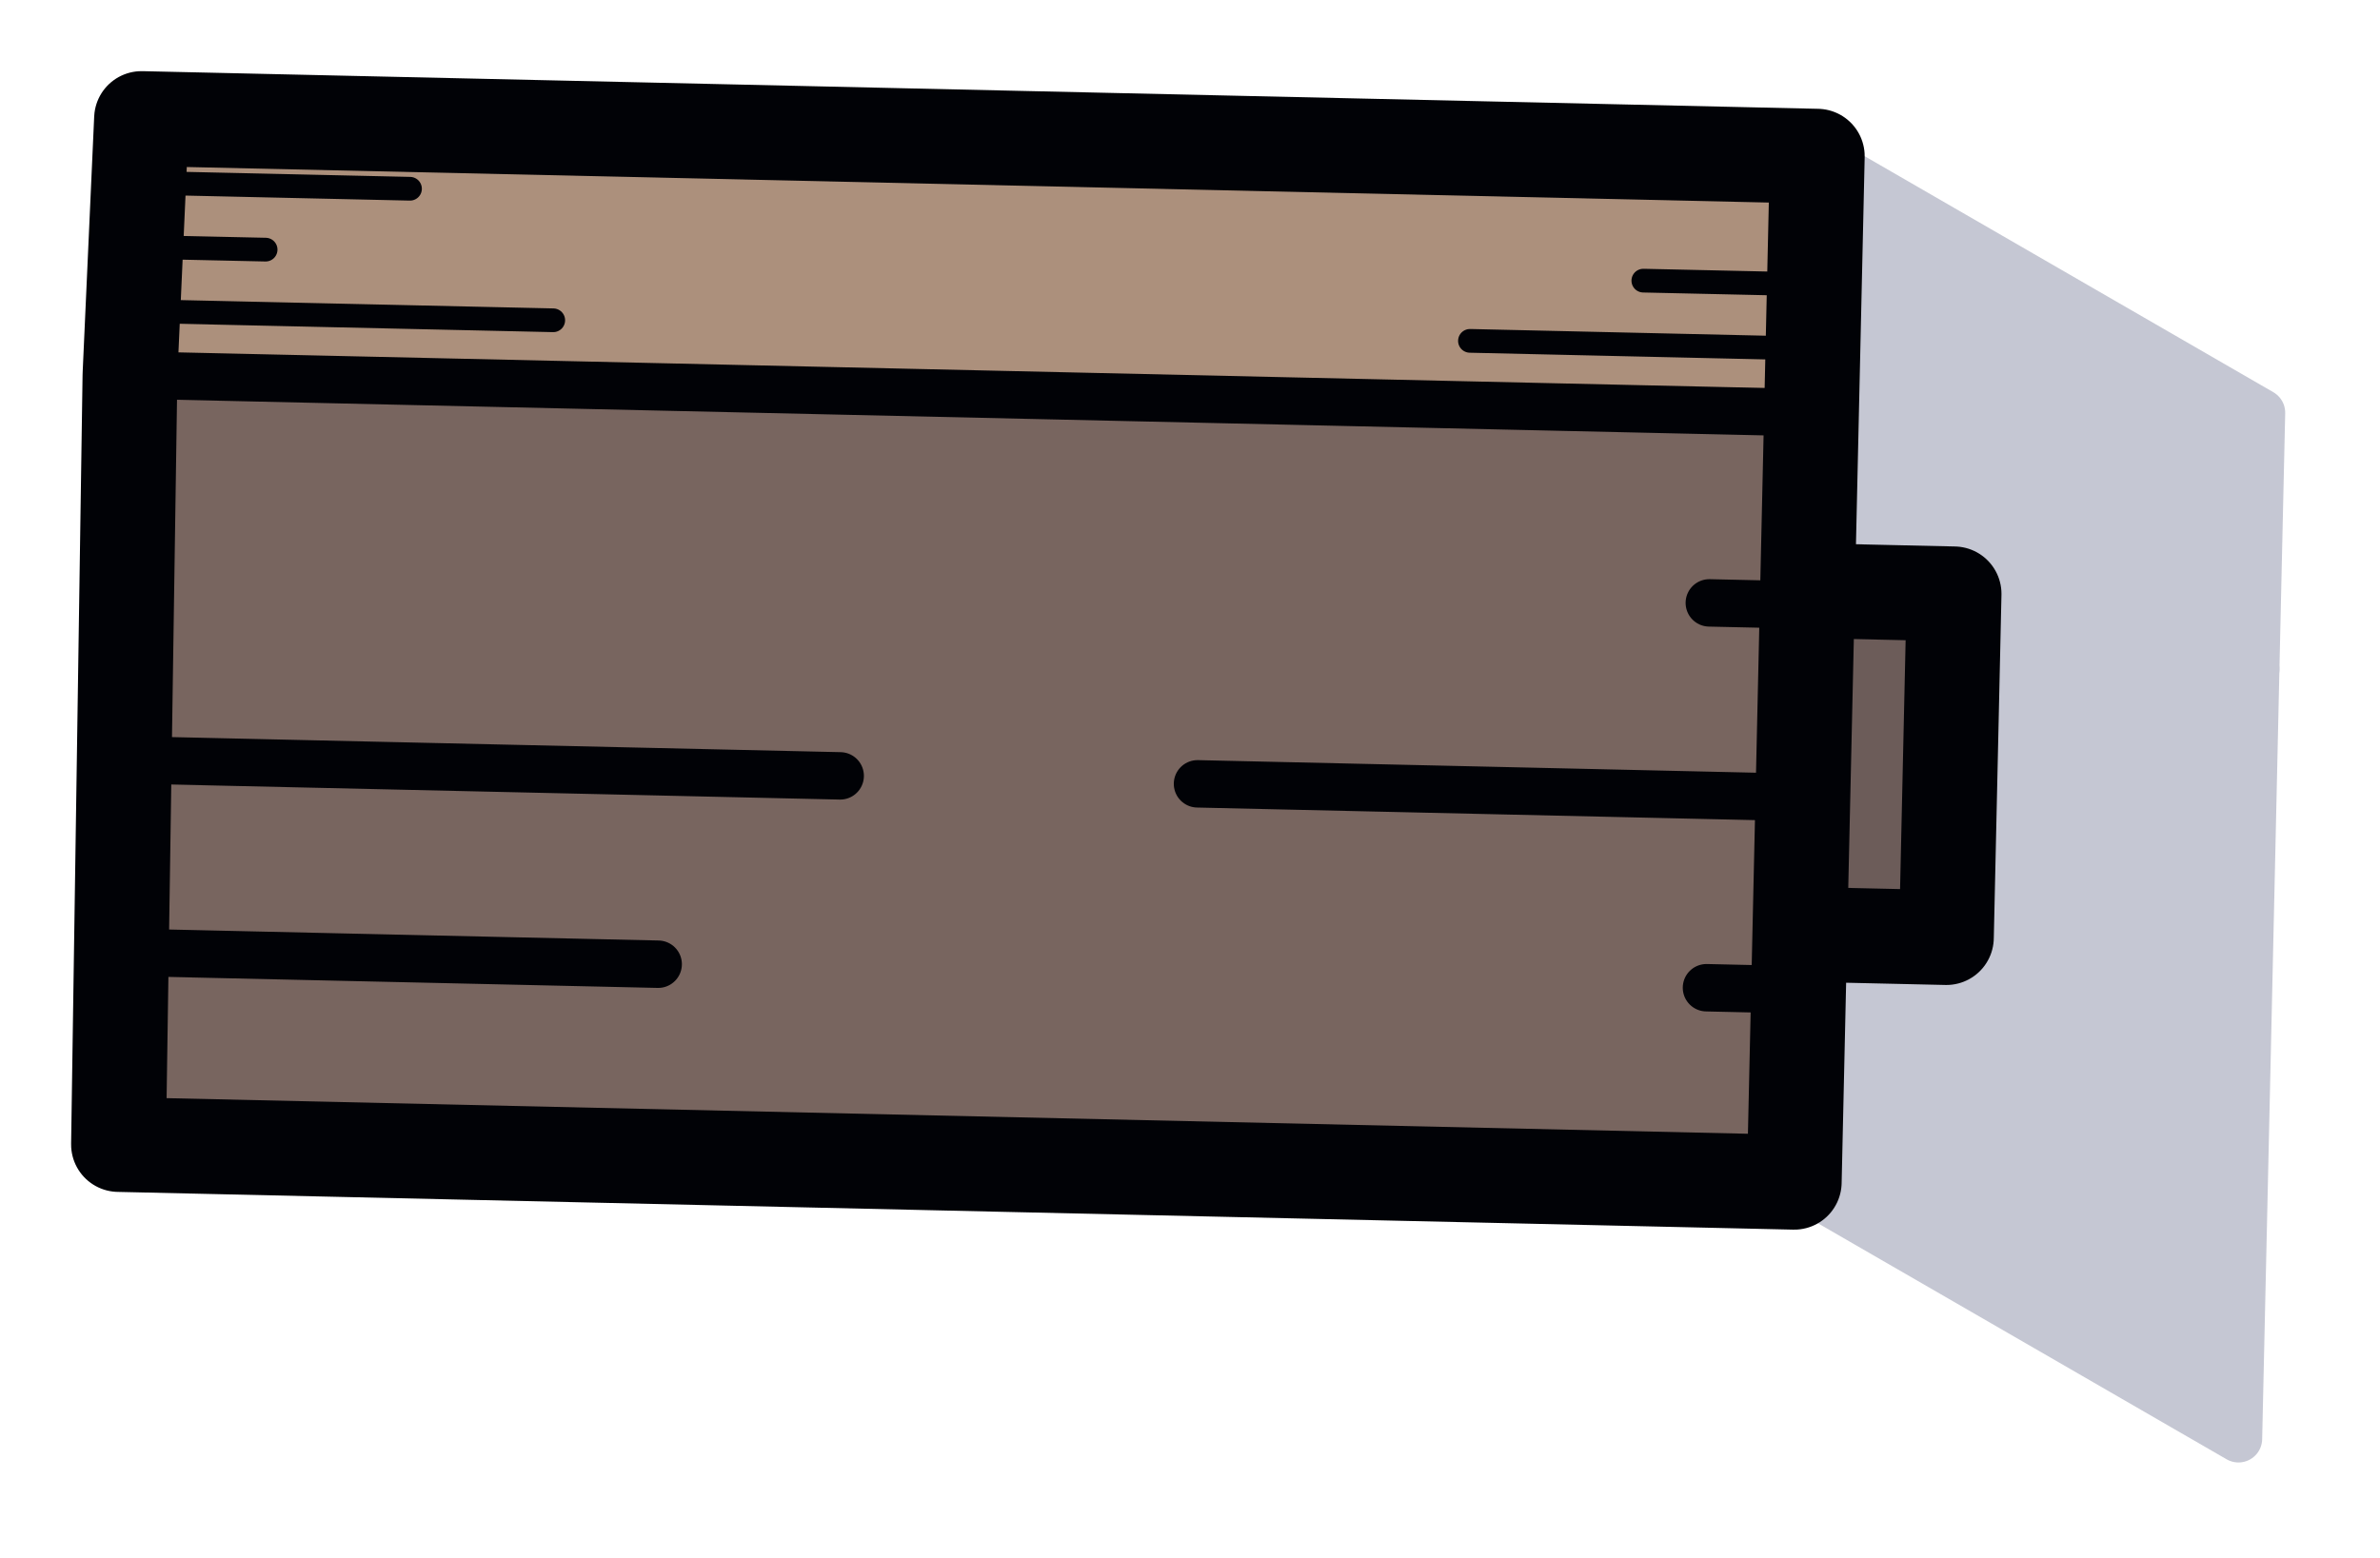
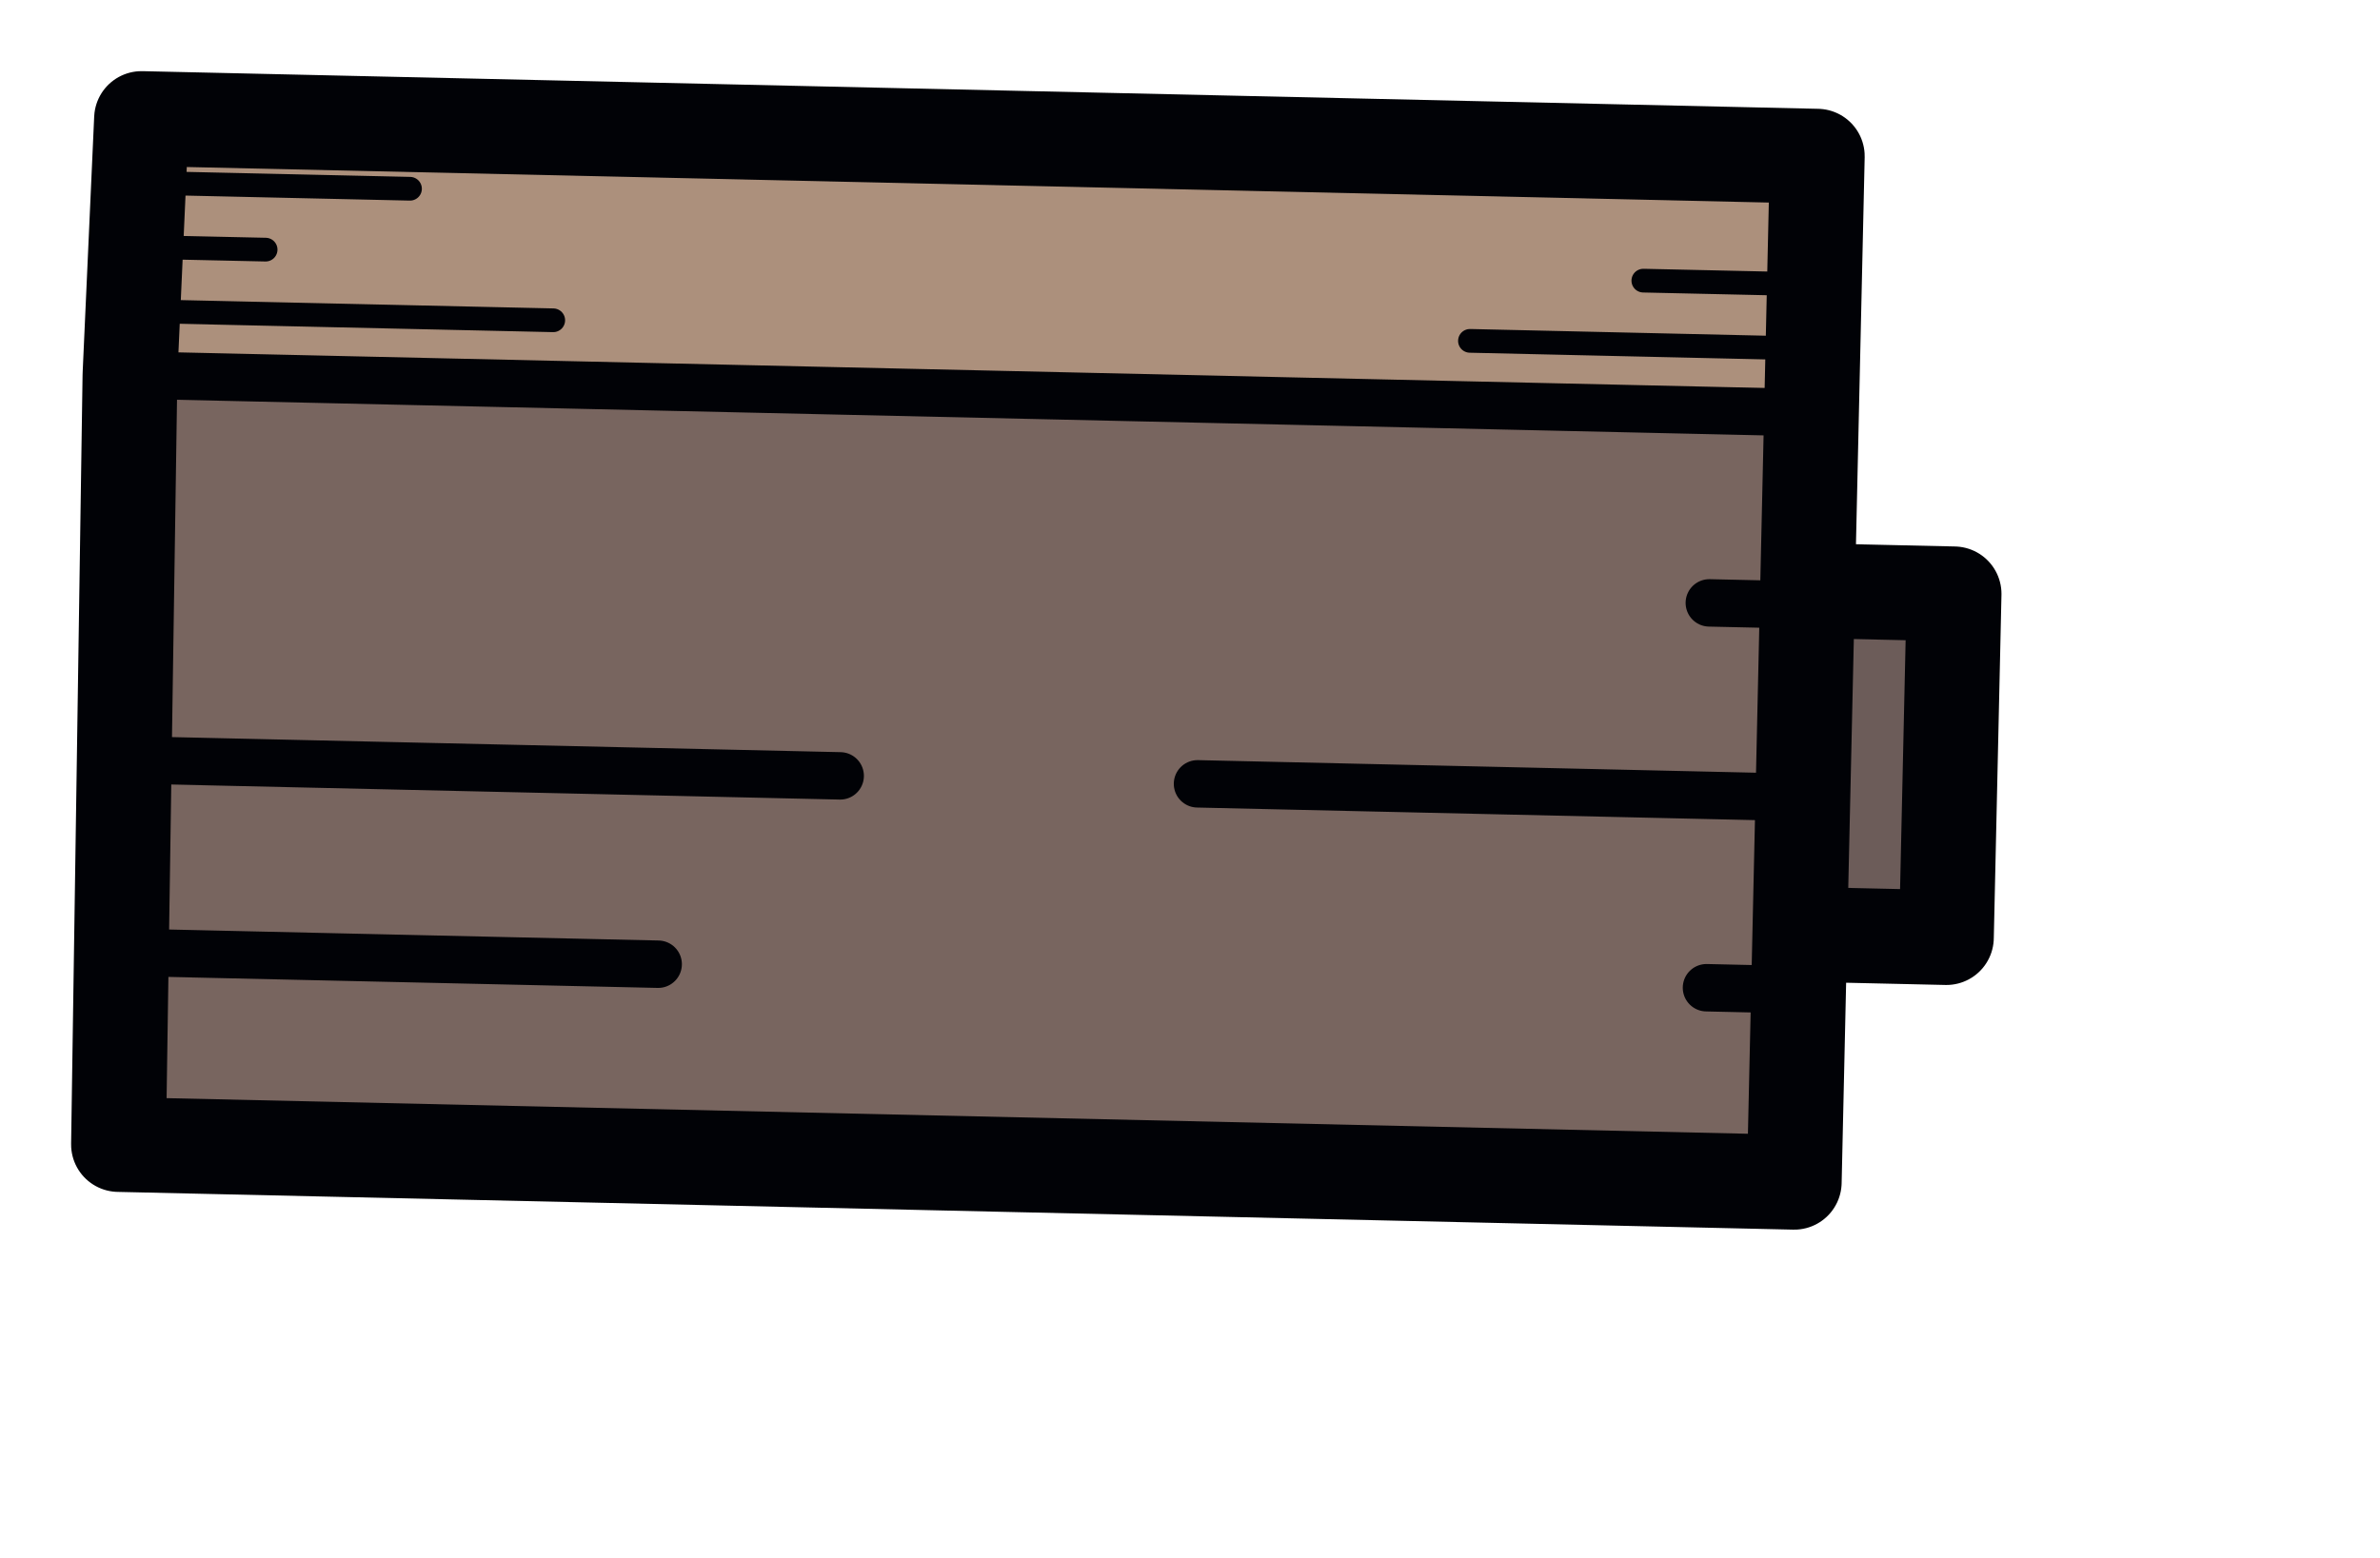
<svg xmlns="http://www.w3.org/2000/svg" viewBox="103.426 259.676 25.108 16.422" width="602" height="394" stroke-linejoin="round" stroke-linecap="round" fill-rule="evenodd" fill="none" preserveAspectRatio="none">
-   <g transform="translate(250.0195 250.0195) scale(1.000078)" opacity="0.55">
-     <path d=" M -122.787,16.713 L -127.473,14.008 L -127.412,11.303 L -122.726,14.008 L -122.787,16.713" fill="#9699AE" stroke="#9699AE" stroke-width="0.5" />
-     <path d=" M -122.969,24.827 L -127.655,22.122 L -127.473,14.008 L -122.787,16.713 L -122.969,24.827" fill="#9699AE" stroke="#9699AE" stroke-width="0.5" />
-   </g>
  <g transform="translate(250.0195 250.0195) scale(1.000078)">
    <path d=" M -134.807,15.72 L -134.889,19.343 L -126.05,19.542 L -125.969,15.918 L -134.807,15.72" fill="#6C5C59" />
    <path d=" M -134.889,19.343 L -126.05,19.542 L -125.969,15.918 L -134.807,15.72" stroke="#010206" stroke-width="1" />
    <path d=" M -127.412,11.303 L -127.473,14.008 L -145.211,13.61 L -145.089,10.906 L -127.412,11.303" fill="#AC907C" />
    <path d=" M -127.655,22.122 L -127.473,14.008 L -145.211,13.61 L -145.332,21.724 L -127.655,22.122" fill="#78655F" />
    <path d=" M -127.518,16.036 L -128.551,16.013 M -145.241,15.638 L -145.212,15.639" stroke="#010206" stroke-width="0.5" />
    <path d=" M -127.457,13.332 L -131.076,13.25 M -145.18,12.934 L -140.746,13.033" stroke="#010206" stroke-width="0.25" />
    <path d=" M -127.564,18.065 L -133.95,17.921 M -145.271,17.667 L -137.719,17.837" stroke="#010206" stroke-width="0.5" />
    <path d=" M -127.442,12.655 L -129.247,12.615 M -145.15,12.258 L -143.78,12.288" stroke="#010206" stroke-width="0.25" />
    <path d=" M -127.609,20.093 L -128.581,20.071 M -145.302,19.696 L -139.639,19.823" stroke="#010206" stroke-width="0.5" />
    <path d=" M -127.427,11.979 L -127.752,11.972 M -145.119,11.582 L -142.257,11.646" stroke="#010206" stroke-width="0.25" />
    <path d=" M -145.211,13.61 L -145.089,10.906 L -127.412,11.303 L -127.473,14.008 L -127.655,22.122 L -145.332,21.724 L -145.211,13.61" stroke="#010206" stroke-width="1" />
    <path d=" M -127.473,14.008 L -145.211,13.61" stroke="#010206" stroke-width="0.5" />
  </g>
</svg>
